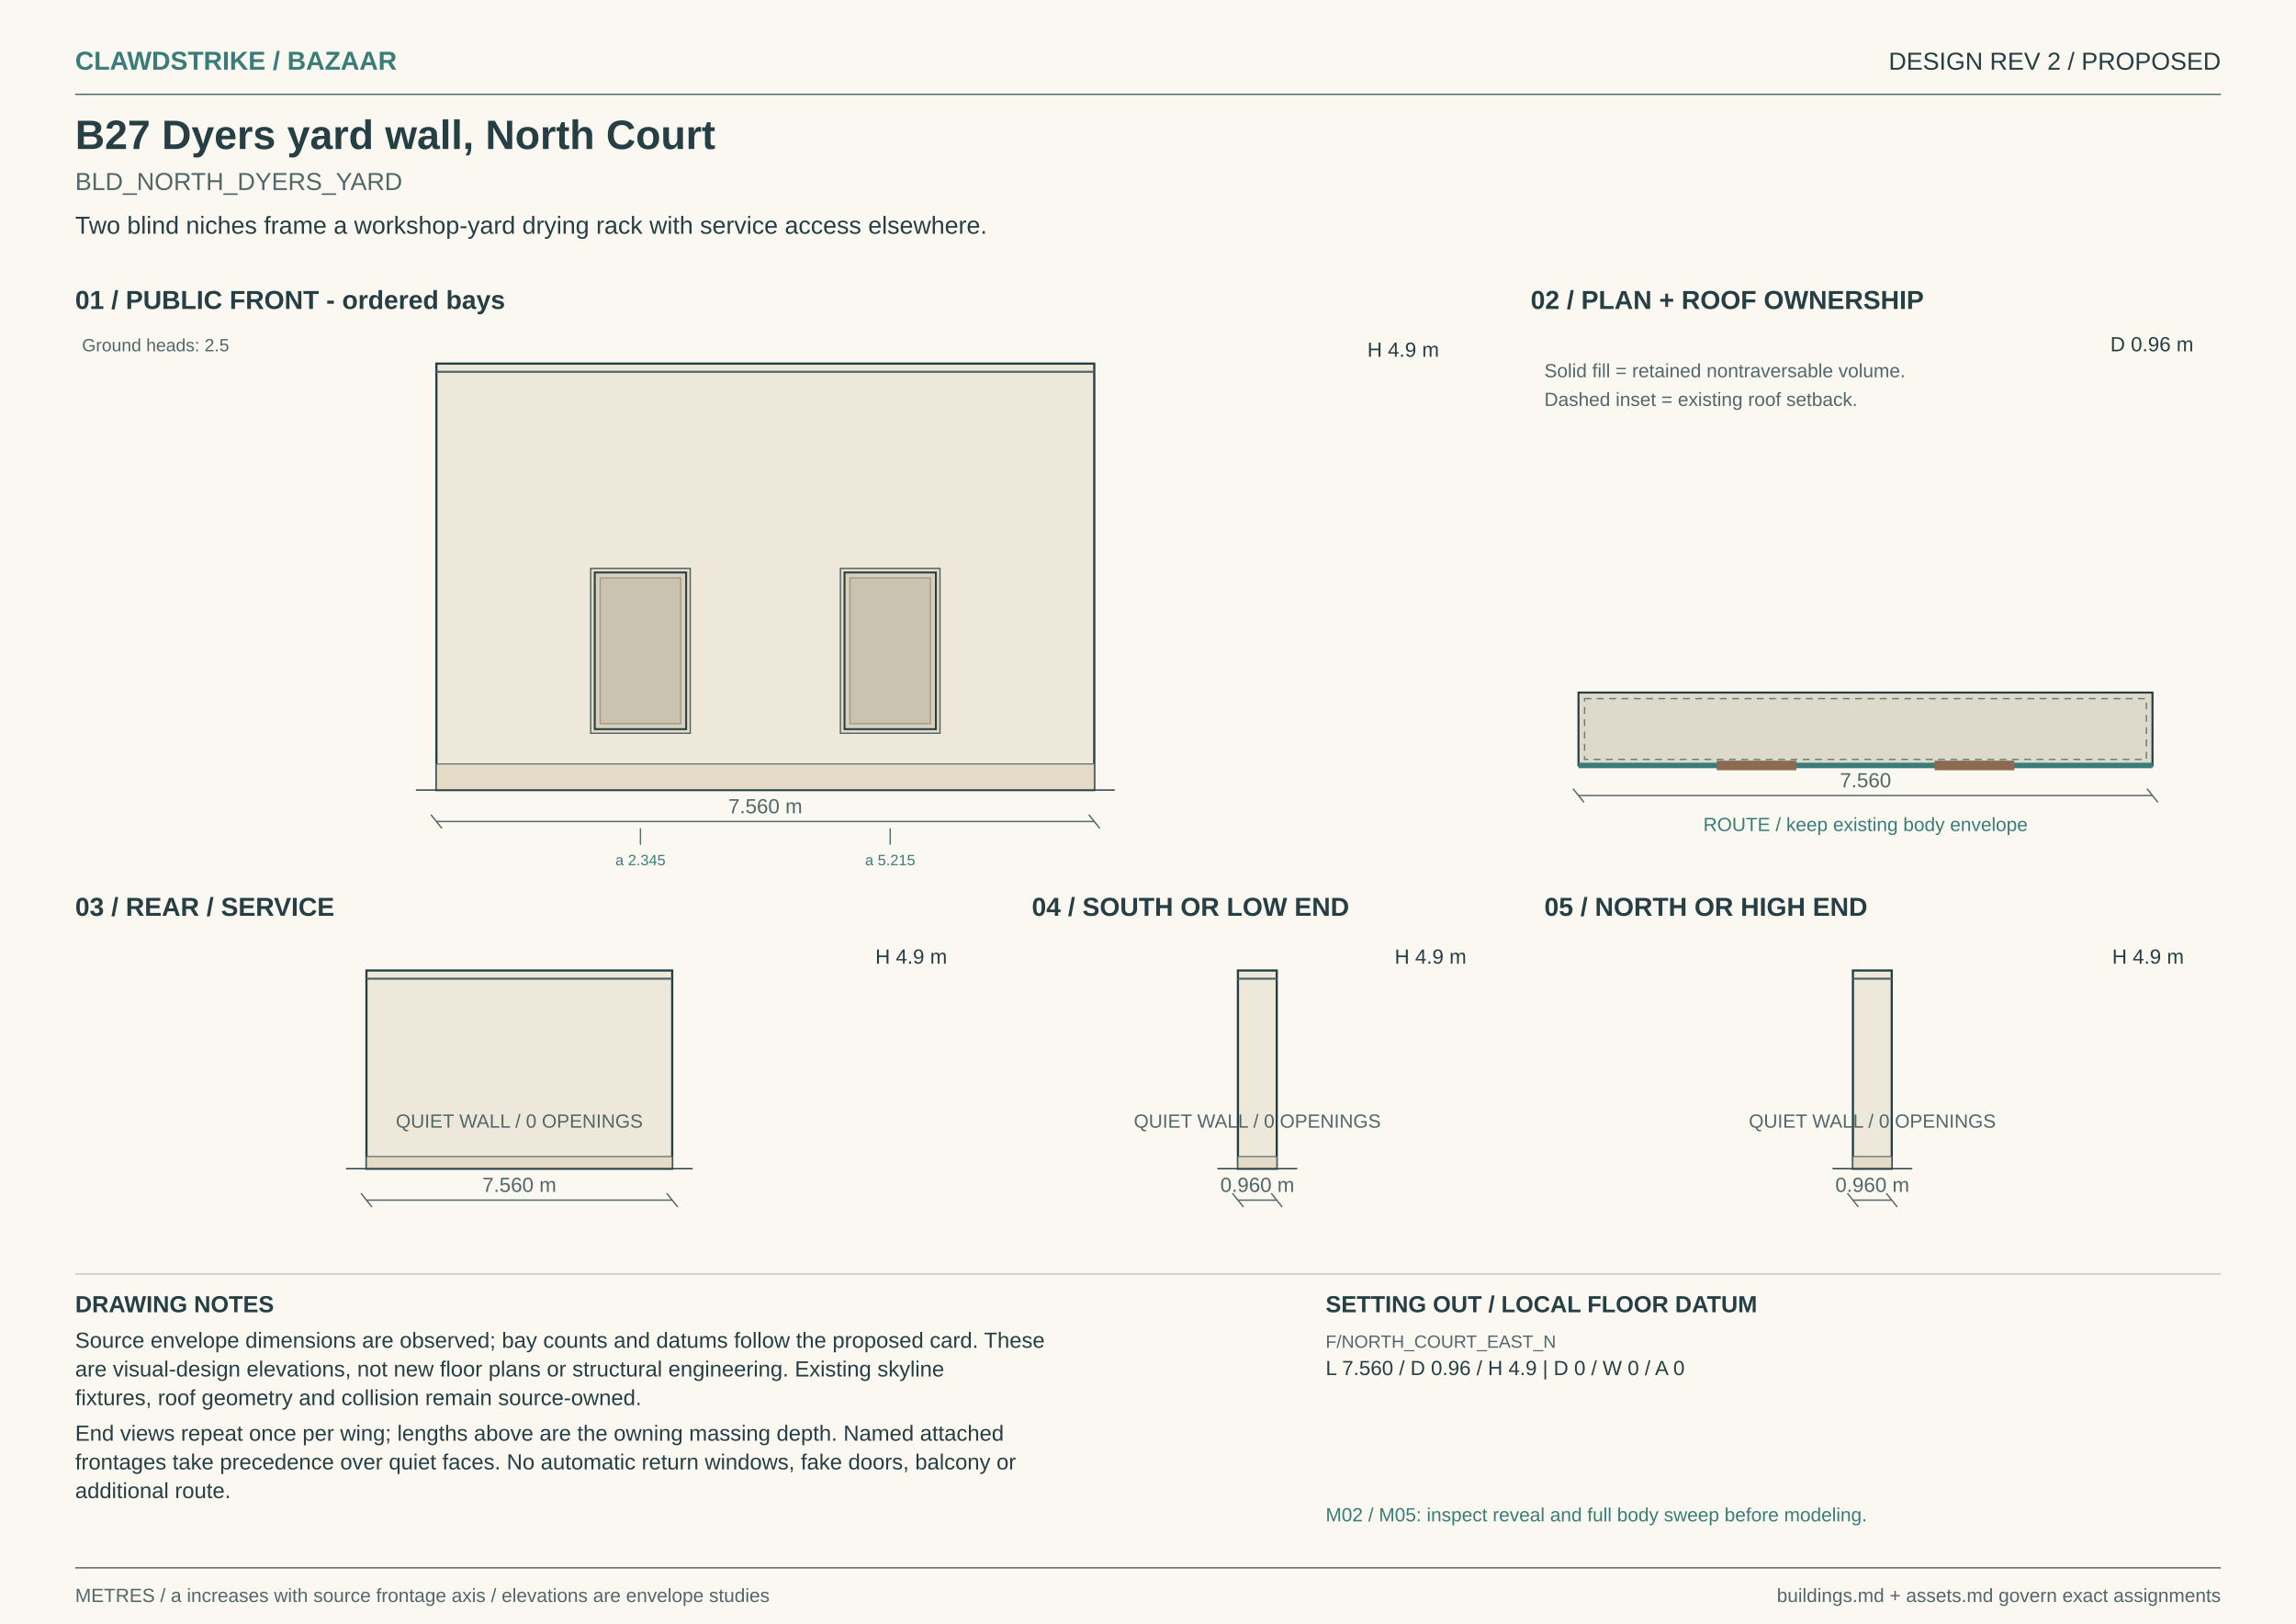
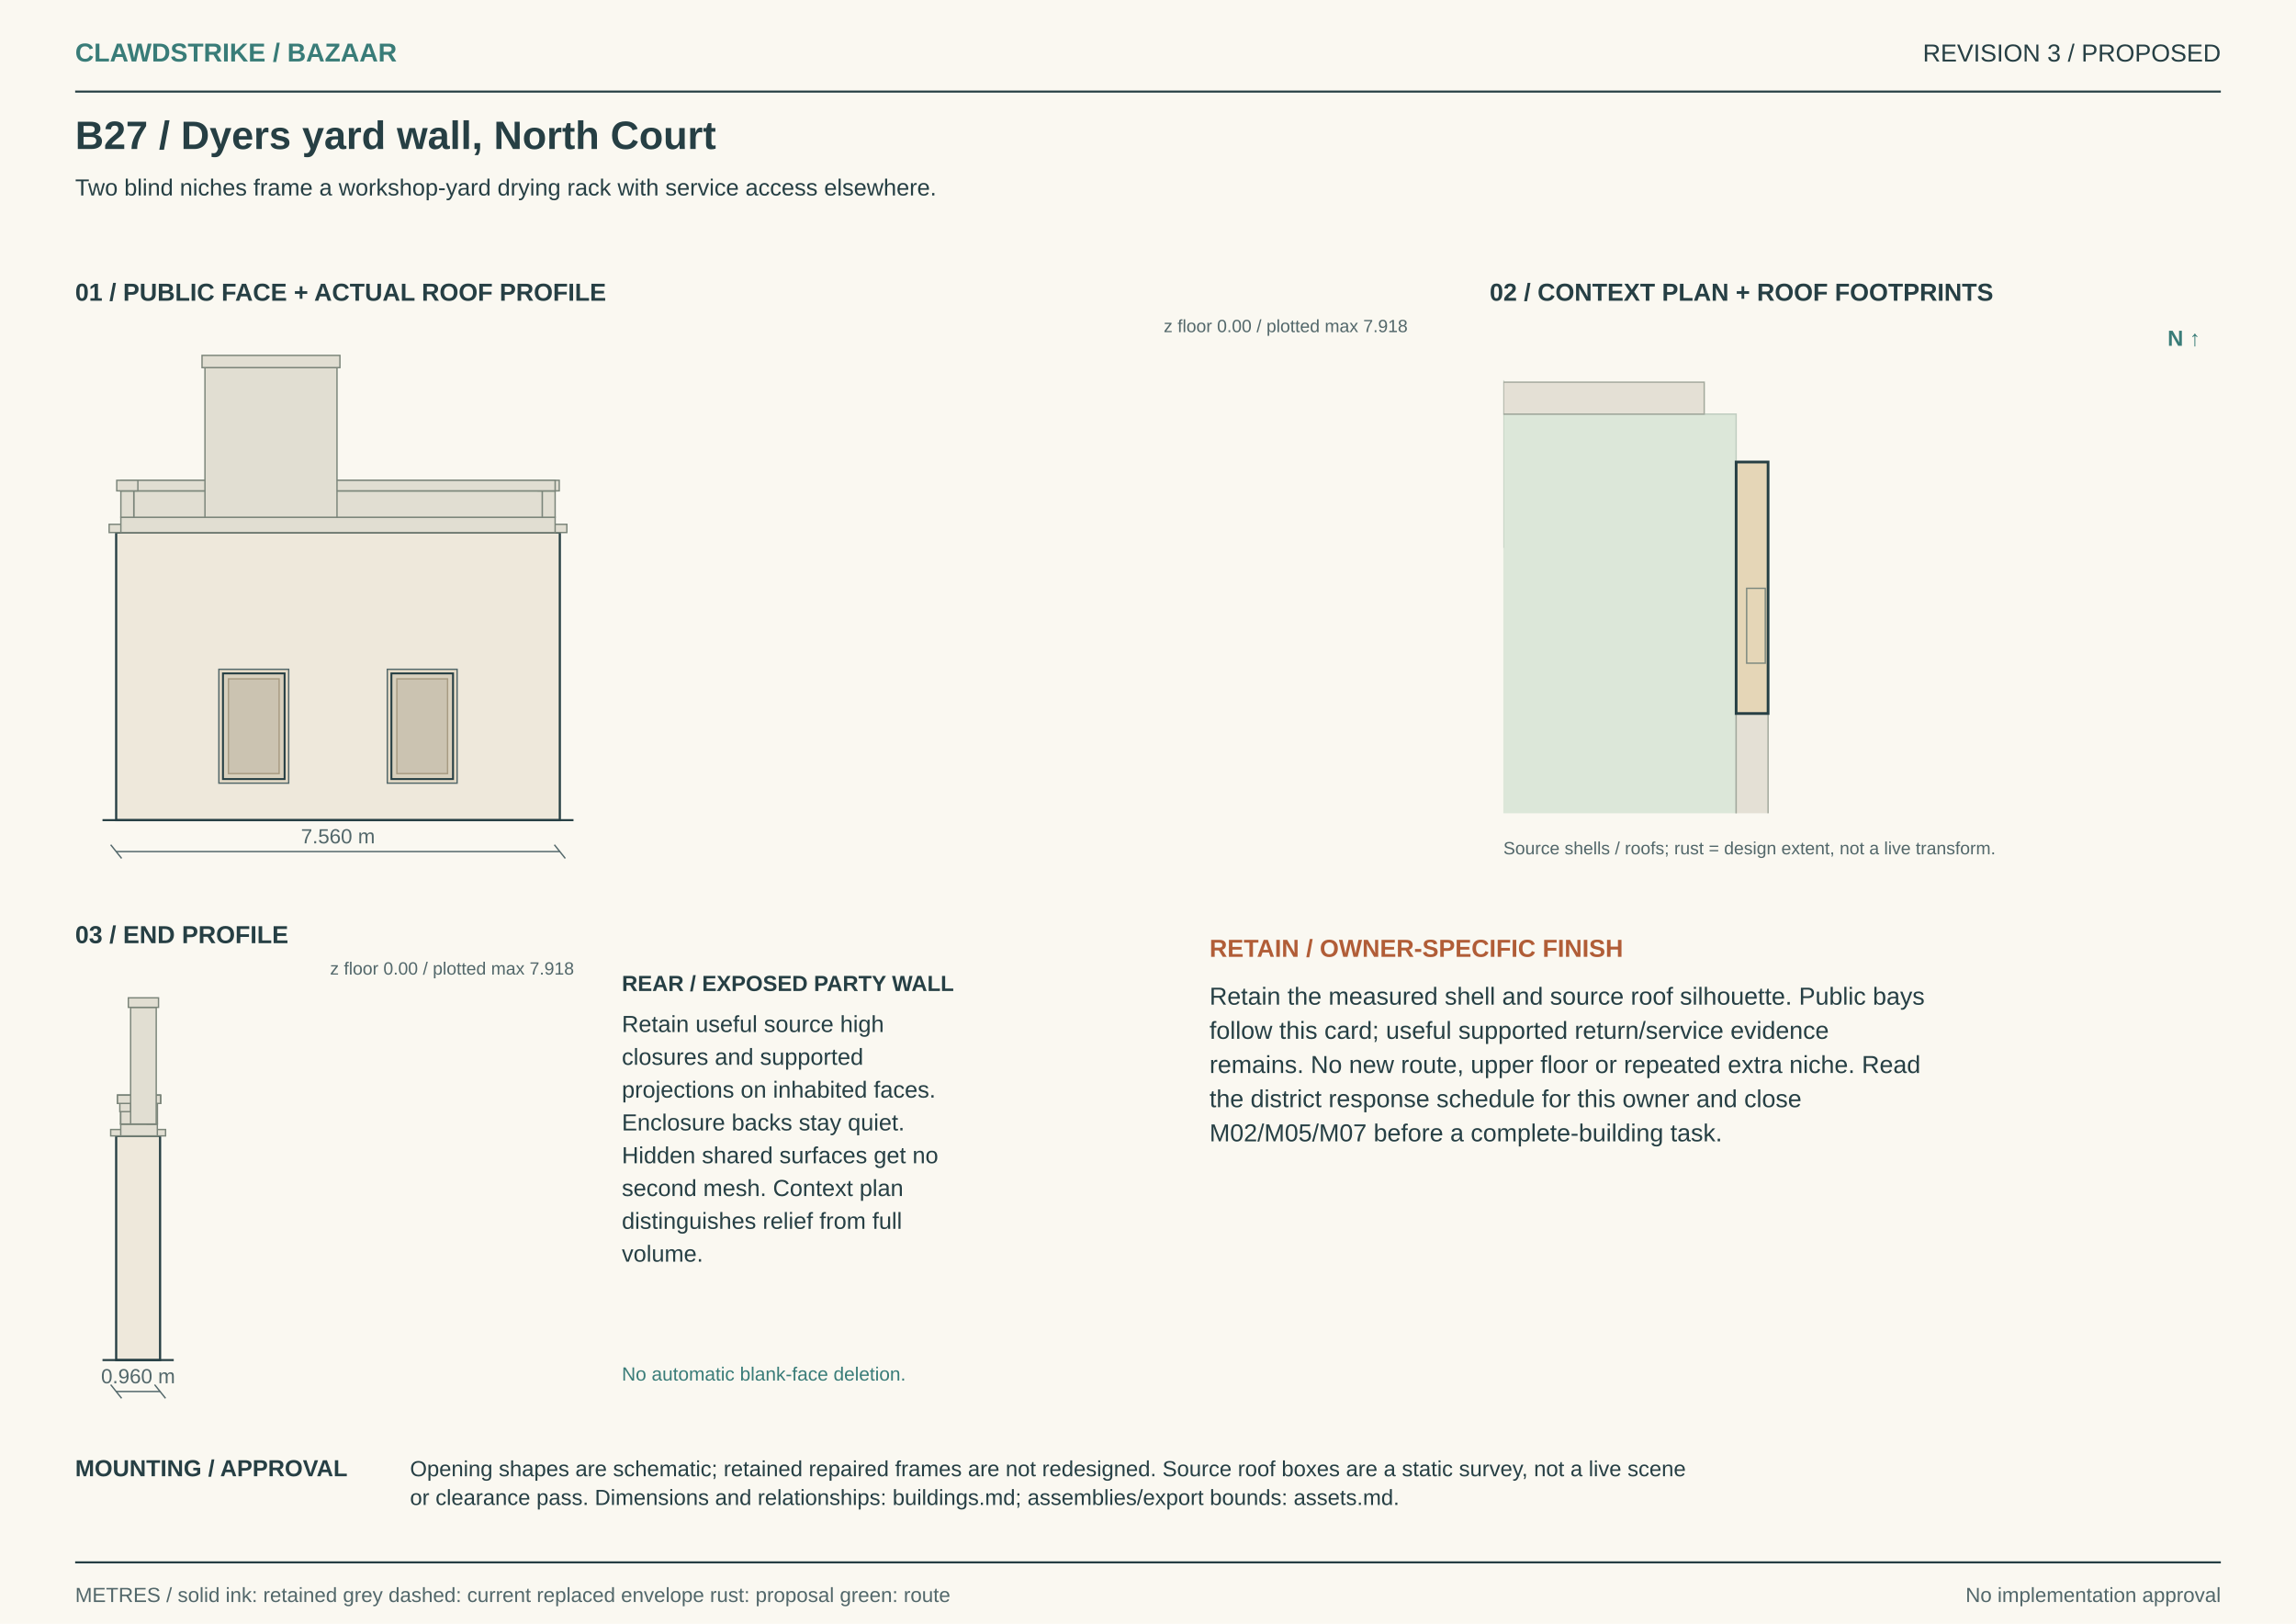
<svg xmlns="http://www.w3.org/2000/svg" width="1680" height="1188" viewBox="0 0 1680 1188">
  <rect x="0" y="0" width="1680" height="1188" fill="#faf8f1" stroke="none" stroke-width="1" />
-   <text x="55.00" y="51.00" font-family="Arial,sans-serif" font-size="19" fill="#397c78" font-weight="bold" text-anchor="start">CLAWDSTRIKE / BAZAAR</text>
-   <text x="1625.00" y="51.00" font-family="Arial,sans-serif" font-size="18" fill="#263f44" font-weight="normal" text-anchor="end">DESIGN REV 2 / PROPOSED</text>
-   <line x1="55" y1="69" x2="1625" y2="69" stroke="#52676a" stroke-width="1" />
-   <text x="55.00" y="109.00" font-family="Arial,sans-serif" font-size="30" fill="#263f44" font-weight="bold" text-anchor="start">B27  Dyers yard wall, North Court</text>
-   <text x="55.00" y="139.00" font-family="Arial,sans-serif" font-size="18" fill="#52676a" font-weight="normal" text-anchor="start">BLD_NORTH_DYERS_YARD</text>
-   <text x="55.00" y="171.00" font-family="Arial,sans-serif" font-size="18" fill="#263f44" font-weight="normal" text-anchor="start">Two blind niches frame a workshop-yard drying rack with service access elsewhere.</text>
-   <text x="55.00" y="226.00" font-family="Arial,sans-serif" font-size="19" fill="#263f44" font-weight="bold" text-anchor="start">01 / PUBLIC FRONT - ordered bays</text>
-   <rect x="319.314" y="266.0" width="481.371" height="312.0" fill="#eee8db" stroke="#263f44" stroke-width="1.6" />
-   <rect x="319.314" y="558.898" width="481.371" height="19.102" fill="#e4dac6" stroke="#52676a" stroke-width="0.8" />
-   <line x1="319.314" y1="272.0" x2="800.686" y2="272.0" stroke="#52676a" stroke-width="1.5" />
-   <rect x="432.2" y="415.816" width="72.857" height="120.612" fill="#e4dac6" stroke="#52676a" stroke-width="1" />
-   <rect x="435.2" y="418.816" width="66.857" height="114.612" fill="#d8d0bd" stroke="#263f44" stroke-width="1.4" />
-   <rect x="439.2" y="422.816" width="58.857" height="106.612" fill="#cbc3b1" stroke="#a79b82" stroke-width="1" />
-   <rect x="614.943" y="415.816" width="72.857" height="120.612" fill="#e4dac6" stroke="#52676a" stroke-width="1" />
-   <rect x="617.943" y="418.816" width="66.857" height="114.612" fill="#d8d0bd" stroke="#263f44" stroke-width="1.4" />
-   <rect x="621.943" y="422.816" width="58.857" height="106.612" fill="#cbc3b1" stroke="#a79b82" stroke-width="1" />
-   <line x1="468.629" y1="606" x2="468.629" y2="618" stroke="#397c78" stroke-width="1" />
-   <text x="468.63" y="633.00" font-family="Arial,sans-serif" font-size="11" fill="#397c78" font-weight="normal" text-anchor="middle">a 2.345</text>
-   <line x1="651.371" y1="606" x2="651.371" y2="618" stroke="#397c78" stroke-width="1" />
-   <text x="651.37" y="633.00" font-family="Arial,sans-serif" font-size="11" fill="#397c78" font-weight="normal" text-anchor="middle">a 5.215</text>
-   <line x1="319.314" y1="601" x2="800.686" y2="601" stroke="#52676a" stroke-width="1" />
-   <line x1="315.314" y1="596" x2="323.314" y2="606" stroke="#52676a" stroke-width="1" />
-   <line x1="796.686" y1="596" x2="804.686" y2="606" stroke="#52676a" stroke-width="1" />
-   <text x="560.00" y="595.00" font-family="Arial,sans-serif" font-size="15" fill="#52676a" font-weight="normal" text-anchor="middle">7.560 m</text>
-   <text x="60.00" y="257.00" font-family="Arial,sans-serif" font-size="13" fill="#52676a" font-weight="normal" text-anchor="start">Ground heads: 2.5</text>
-   <text x="1053.00" y="261.00" font-family="Arial,sans-serif" font-size="15" fill="#263f44" font-weight="normal" text-anchor="end">H 4.9 m</text>
-   <line x1="304.314" y1="578" x2="815.686" y2="578" stroke="#263f44" stroke-width="1" />
-   <text x="1120.00" y="226.00" font-family="Arial,sans-serif" font-size="19" fill="#263f44" font-weight="bold" text-anchor="start">02 / PLAN + ROOF OWNERSHIP</text>
-   <rect x="1155.0" y="506.667" width="420" height="53.333" fill="#dedacb" stroke="#263f44" stroke-width="1.5" />
-   <rect x="1159.444" y="511.111" width="411.111" height="44.444" fill="none" stroke="#6a7e75" stroke-dasharray="5 4" />
-   <line x1="1155.0" y1="560" x2="1575.0" y2="560" stroke="#397c78" stroke-width="4" />
-   <line x1="1256.111" y1="560" x2="1314.444" y2="560" stroke="#8d6950" stroke-width="7" />
-   <line x1="1415.556" y1="560" x2="1473.889" y2="560" stroke="#8d6950" stroke-width="7" />
-   <line x1="1155.0" y1="582" x2="1575.0" y2="582" stroke="#52676a" stroke-width="1" />
-   <line x1="1151.0" y1="577" x2="1159.0" y2="587" stroke="#52676a" stroke-width="1" />
-   <line x1="1571.0" y1="577" x2="1579.0" y2="587" stroke="#52676a" stroke-width="1" />
-   <text x="1365.00" y="576.00" font-family="Arial,sans-serif" font-size="15" fill="#52676a" font-weight="normal" text-anchor="middle">7.560</text>
-   <text x="1605.00" y="257.00" font-family="Arial,sans-serif" font-size="15" fill="#263f44" font-weight="normal" text-anchor="end">D 0.96 m</text>
-   <text x="1365.00" y="608.00" font-family="Arial,sans-serif" font-size="14" fill="#397c78" font-weight="normal" text-anchor="middle">ROUTE / keep existing body envelope</text>
-   <text x="1130.00" y="276.00" font-family="Arial,sans-serif" font-size="14" fill="#52676a" font-weight="normal" text-anchor="start">Solid fill = retained nontraversable volume.</text>
-   <text x="1130.00" y="297.00" font-family="Arial,sans-serif" font-size="14" fill="#52676a" font-weight="normal" text-anchor="start">Dashed inset = existing roof setback.</text>
-   <text x="55.00" y="670.00" font-family="Arial,sans-serif" font-size="19" fill="#263f44" font-weight="bold" text-anchor="start">03 / REAR / SERVICE</text>
-   <rect x="268.143" y="710.0" width="223.714" height="145.0" fill="#eee8db" stroke="#263f44" stroke-width="1.6" />
-   <rect x="268.143" y="846.122" width="223.714" height="8.878" fill="#e4dac6" stroke="#52676a" stroke-width="0.8" />
-   <line x1="268.143" y1="716.0" x2="491.857" y2="716.0" stroke="#52676a" stroke-width="1.5" />
-   <line x1="268.143" y1="878" x2="491.857" y2="878" stroke="#52676a" stroke-width="1" />
-   <line x1="264.143" y1="873" x2="272.143" y2="883" stroke="#52676a" stroke-width="1" />
-   <line x1="487.857" y1="873" x2="495.857" y2="883" stroke="#52676a" stroke-width="1" />
-   <text x="380.00" y="872.00" font-family="Arial,sans-serif" font-size="15" fill="#52676a" font-weight="normal" text-anchor="middle">7.560 m</text>
-   <text x="693.00" y="705.00" font-family="Arial,sans-serif" font-size="15" fill="#263f44" font-weight="normal" text-anchor="end">H 4.9 m</text>
-   <line x1="253.143" y1="855" x2="506.857" y2="855" stroke="#263f44" stroke-width="1" />
-   <text x="380.00" y="825.00" font-family="Arial,sans-serif" font-size="14" fill="#52676a" font-weight="normal" text-anchor="middle">QUIET WALL / 0 OPENINGS</text>
-   <text x="755.00" y="670.00" font-family="Arial,sans-serif" font-size="19" fill="#263f44" font-weight="bold" text-anchor="start">04 / SOUTH OR LOW END</text>
-   <rect x="905.796" y="710.0" width="28.408" height="145.0" fill="#eee8db" stroke="#263f44" stroke-width="1.6" />
-   <rect x="905.796" y="846.122" width="28.408" height="8.878" fill="#e4dac6" stroke="#52676a" stroke-width="0.8" />
-   <line x1="905.796" y1="716.0" x2="934.204" y2="716.0" stroke="#52676a" stroke-width="1.5" />
-   <line x1="905.796" y1="878" x2="934.204" y2="878" stroke="#52676a" stroke-width="1" />
-   <line x1="901.796" y1="873" x2="909.796" y2="883" stroke="#52676a" stroke-width="1" />
-   <line x1="930.204" y1="873" x2="938.204" y2="883" stroke="#52676a" stroke-width="1" />
-   <text x="920.00" y="872.00" font-family="Arial,sans-serif" font-size="15" fill="#52676a" font-weight="normal" text-anchor="middle">0.960 m</text>
-   <text x="1073.00" y="705.00" font-family="Arial,sans-serif" font-size="15" fill="#263f44" font-weight="normal" text-anchor="end">H 4.9 m</text>
-   <line x1="890.796" y1="855" x2="949.204" y2="855" stroke="#263f44" stroke-width="1" />
-   <text x="920.00" y="825.00" font-family="Arial,sans-serif" font-size="14" fill="#52676a" font-weight="normal" text-anchor="middle">QUIET WALL / 0 OPENINGS</text>
-   <text x="1130.00" y="670.00" font-family="Arial,sans-serif" font-size="19" fill="#263f44" font-weight="bold" text-anchor="start">05 / NORTH OR HIGH END</text>
-   <rect x="1355.796" y="710.0" width="28.408" height="145.0" fill="#eee8db" stroke="#263f44" stroke-width="1.6" />
-   <rect x="1355.796" y="846.122" width="28.408" height="8.878" fill="#e4dac6" stroke="#52676a" stroke-width="0.8" />
-   <line x1="1355.796" y1="716.0" x2="1384.204" y2="716.0" stroke="#52676a" stroke-width="1.5" />
-   <line x1="1355.796" y1="878" x2="1384.204" y2="878" stroke="#52676a" stroke-width="1" />
-   <line x1="1351.796" y1="873" x2="1359.796" y2="883" stroke="#52676a" stroke-width="1" />
-   <line x1="1380.204" y1="873" x2="1388.204" y2="883" stroke="#52676a" stroke-width="1" />
-   <text x="1370.00" y="872.00" font-family="Arial,sans-serif" font-size="15" fill="#52676a" font-weight="normal" text-anchor="middle">0.960 m</text>
-   <text x="1598.00" y="705.00" font-family="Arial,sans-serif" font-size="15" fill="#263f44" font-weight="normal" text-anchor="end">H 4.9 m</text>
-   <line x1="1340.796" y1="855" x2="1399.204" y2="855" stroke="#263f44" stroke-width="1" />
-   <text x="1370.00" y="825.00" font-family="Arial,sans-serif" font-size="14" fill="#52676a" font-weight="normal" text-anchor="middle">QUIET WALL / 0 OPENINGS</text>
-   <line x1="55" y1="932" x2="1625" y2="932" stroke="#bec7bd" stroke-width="1" />
-   <text x="55.00" y="960.00" font-family="Arial,sans-serif" font-size="17" fill="#263f44" font-weight="bold" text-anchor="start">DRAWING NOTES</text>
-   <text x="55.00" y="986.00" font-family="Arial,sans-serif" font-size="16" fill="#263f44" font-weight="normal" text-anchor="start">Source envelope dimensions are observed; bay counts and datums follow the proposed card. These</text>
-   <text x="55.00" y="1007.00" font-family="Arial,sans-serif" font-size="16" fill="#263f44" font-weight="normal" text-anchor="start">are visual-design elevations, not new floor plans or structural engineering. Existing skyline</text>
-   <text x="55.00" y="1028.00" font-family="Arial,sans-serif" font-size="16" fill="#263f44" font-weight="normal" text-anchor="start">fixtures, roof geometry and collision remain source-owned.</text>
-   <text x="55.00" y="1054.00" font-family="Arial,sans-serif" font-size="16" fill="#263f44" font-weight="normal" text-anchor="start">End views repeat once per wing; lengths above are the owning massing depth. Named attached</text>
-   <text x="55.00" y="1075.00" font-family="Arial,sans-serif" font-size="16" fill="#263f44" font-weight="normal" text-anchor="start">frontages take precedence over quiet faces. No automatic return windows, fake doors, balcony or</text>
-   <text x="55.00" y="1096.00" font-family="Arial,sans-serif" font-size="16" fill="#263f44" font-weight="normal" text-anchor="start">additional route.</text>
-   <text x="970.00" y="960.00" font-family="Arial,sans-serif" font-size="17" fill="#263f44" font-weight="bold" text-anchor="start">SETTING OUT / LOCAL FLOOR DATUM</text>
-   <text x="970.00" y="986.00" font-family="Arial,sans-serif" font-size="13" fill="#52676a" font-weight="normal" text-anchor="start">F/NORTH_COURT_EAST_N</text>
-   <text x="970.00" y="1006.00" font-family="Arial,sans-serif" font-size="15" fill="#263f44" font-weight="normal" text-anchor="start">L 7.560 / D 0.96 / H 4.9  |  D 0 / W 0 / A 0</text>
-   <text x="970.00" y="1113.00" font-family="Arial,sans-serif" font-size="14" fill="#397c78" font-weight="normal" text-anchor="start">M02 / M05: inspect reveal and full body sweep before modeling.</text>
-   <line x1="55" y1="1147" x2="1625" y2="1147" stroke="#52676a" stroke-width="1" />
-   <text x="55.00" y="1172.00" font-family="Arial,sans-serif" font-size="14" fill="#52676a" font-weight="normal" text-anchor="start">METRES / a increases with source frontage axis / elevations are envelope studies</text>
-   <text x="1625.00" y="1172.00" font-family="Arial,sans-serif" font-size="14" fill="#52676a" font-weight="normal" text-anchor="end">buildings.md + assets.md govern exact assignments</text>
+   <text x="55.00" y="45.00" font-family="Arial,sans-serif" font-size="19" fill="#397c78" font-weight="bold" text-anchor="start">CLAWDSTRIKE / BAZAAR</text>
+   <text x="1625.00" y="45.00" font-family="Arial,sans-serif" font-size="18" fill="#263f44" font-weight="normal" text-anchor="end">REVISION 3 / PROPOSED</text>
+   <line x1="55" y1="67" x2="1625" y2="67" stroke="#263f44" stroke-width="1.5" />
+   <text x="55.00" y="109.00" font-family="Arial,sans-serif" font-size="29" fill="#263f44" font-weight="bold" text-anchor="start">B27 / Dyers yard wall, North Court</text>
+   <text x="55.00" y="143.00" font-family="Arial,sans-serif" font-size="17" fill="#263f44" font-weight="normal" text-anchor="start">Two blind niches frame a workshop-yard drying rack with service access elsewhere.</text>
+   <text x="55.00" y="220.00" font-family="Arial,sans-serif" font-size="18" fill="#263f44" font-weight="bold" text-anchor="start">01 / PUBLIC FACE + ACTUAL ROOF PROFILE</text>
+   <rect x="85.0" y="389.593" width="324.627" height="210.407" fill="#eee8db" stroke="#263f44" stroke-width="1.6" />
+   <rect x="79.847" y="383.582" width="334.933" height="6.012" fill="#e1ded2" stroke="#7b857a" stroke-width="1" />
+   <rect x="88.435" y="378.429" width="317.757" height="11.164" fill="#e1ded2" stroke="#7b857a" stroke-width="1" />
+   <rect x="97.882" y="359.106" width="298.863" height="19.323" fill="#e1ded2" stroke="#7b857a" stroke-width="1" />
+   <rect x="396.745" y="359.106" width="9.447" height="19.323" fill="#e1ded2" stroke="#7b857a" stroke-width="1" />
+   <rect x="97.882" y="359.106" width="298.863" height="19.323" fill="#e1ded2" stroke="#7b857a" stroke-width="1" />
+   <rect x="88.435" y="359.106" width="9.447" height="19.323" fill="#e1ded2" stroke="#7b857a" stroke-width="1" />
+   <rect x="176.858" y="359.106" width="50.841" height="7.729" fill="#e1ded2" stroke="#7b857a" stroke-width="1" />
+   <rect x="88.435" y="351.377" width="317.757" height="7.729" fill="#e1ded2" stroke="#7b857a" stroke-width="1" />
+   <rect x="393.74" y="351.377" width="15.458" height="7.729" fill="#e1ded2" stroke="#7b857a" stroke-width="1" />
+   <rect x="88.435" y="351.377" width="317.757" height="7.729" fill="#e1ded2" stroke="#7b857a" stroke-width="1" />
+   <rect x="85.429" y="351.377" width="15.458" height="7.729" fill="#e1ded2" stroke="#7b857a" stroke-width="1" />
+   <rect x="149.972" y="268.932" width="96.615" height="109.497" fill="#e1ded2" stroke="#7b857a" stroke-width="1" />
+   <rect x="147.825" y="260.0" width="100.909" height="8.932" fill="#e1ded2" stroke="#7b857a" stroke-width="1" />
+   <rect x="160.151" y="489.65" width="51.087" height="83.292" fill="#e4dac6" stroke="#52676a" stroke-width="1" />
+   <rect x="163.151" y="492.65" width="45.087" height="77.292" fill="#d8d0bd" stroke="#263f44" stroke-width="1.4" />
+   <rect x="167.151" y="496.65" width="37.087" height="69.292" fill="#cbc3b1" stroke="#a79b82" stroke-width="1" />
+   <rect x="283.389" y="489.65" width="51.087" height="83.292" fill="#e4dac6" stroke="#52676a" stroke-width="1" />
+   <rect x="286.389" y="492.65" width="45.087" height="77.292" fill="#d8d0bd" stroke="#263f44" stroke-width="1.4" />
+   <rect x="290.389" y="496.65" width="37.087" height="69.292" fill="#cbc3b1" stroke="#a79b82" stroke-width="1" />
+   <line x1="85.0" y1="623" x2="409.627" y2="623" stroke="#52676a" stroke-width="1" />
+   <line x1="81.0" y1="618" x2="89.0" y2="628" stroke="#52676a" stroke-width="1" />
+   <line x1="405.627" y1="618" x2="413.627" y2="628" stroke="#52676a" stroke-width="1" />
+   <text x="247.31" y="617.00" font-family="Arial,sans-serif" font-size="15" fill="#52676a" font-weight="normal" text-anchor="middle">7.560 m</text>
+   <line x1="75" y1="600" x2="419.627" y2="600" stroke="#263f44" stroke-width="1.5" />
+   <text x="1030.00" y="243.00" font-family="Arial,sans-serif" font-size="13" fill="#52676a" font-weight="normal" text-anchor="end">z floor 0.00 / plotted max 7.918</text>
+   <text x="1090.00" y="220.00" font-family="Arial,sans-serif" font-size="18" fill="#263f44" font-weight="bold" text-anchor="start">02 / CONTEXT PLAN + ROOF FOOTPRINTS</text>
+   <defs>
+     <clipPath id="clipBLD_NORTH_DYERS_YARD">
+       <rect x="1100" y="265" width="364.071" height="330.0" />
+     </clipPath>
+   </defs>
+   <g clip-path="url(#clipBLD_NORTH_DYERS_YARD)">
+     <rect x="394.248" y="1909.159" width="535.398" height="340.708" fill="#dce7d9" stroke="#c0cdc0" stroke-width="1" />
+     <rect x="491.593" y="1471.106" width="292.035" height="438.053" fill="#dce7d9" stroke="#c0cdc0" stroke-width="1" />
+     <rect x="467.257" y="1081.726" width="389.381" height="389.381" fill="#dce7d9" stroke="#c0cdc0" stroke-width="1" />
+     <rect x="564.602" y="692.345" width="267.699" height="389.381" fill="#dce7d9" stroke="#c0cdc0" stroke-width="1" />
+     <rect x="491.593" y="351.637" width="316.372" height="340.708" fill="#dce7d9" stroke="#c0cdc0" stroke-width="1" />
+     <rect x="394.248" y="10.929" width="535.398" height="340.708" fill="#dce7d9" stroke="#c0cdc0" stroke-width="1" />
+     <rect x="53.54" y="1519.779" width="170.354" height="486.726" fill="#dce7d9" stroke="#c0cdc0" stroke-width="1" />
+     <rect x="53.54" y="1081.726" width="292.035" height="438.053" fill="#dce7d9" stroke="#c0cdc0" stroke-width="1" />
+     <rect x="53.54" y="302.965" width="170.354" height="778.761" fill="#dce7d9" stroke="#c0cdc0" stroke-width="1" />
+     <rect x="248.23" y="887.035" width="194.69" height="194.69" fill="#dce7d9" stroke="#c0cdc0" stroke-width="1" />
+     <rect x="248.23" y="643.673" width="194.69" height="243.363" fill="#dce7d9" stroke="#c0cdc0" stroke-width="1" />
+     <rect x="248.23" y="497.655" width="194.69" height="146.018" fill="#dce7d9" stroke="#c0cdc0" stroke-width="1" />
+     <rect x="248.23" y="388.142" width="194.69" height="109.513" fill="#dce7d9" stroke="#c0cdc0" stroke-width="1" />
+     <rect x="1100.0" y="1471.106" width="170.354" height="535.398" fill="#dce7d9" stroke="#c0cdc0" stroke-width="1" />
+     <rect x="978.319" y="1081.726" width="292.035" height="389.381" fill="#dce7d9" stroke="#c0cdc0" stroke-width="1" />
+     <rect x="1100.0" y="741.018" width="170.354" height="340.708" fill="#dce7d9" stroke="#c0cdc0" stroke-width="1" />
+     <rect x="978.319" y="302.965" width="292.035" height="438.053" fill="#dce7d9" stroke="#c0cdc0" stroke-width="1" />
+     <rect x="345.575" y="1252.08" width="121.681" height="121.681" fill="#dce7d9" stroke="#c0cdc0" stroke-width="1" />
+     <rect x="856.637" y="1179.071" width="121.681" height="121.681" fill="#dce7d9" stroke="#c0cdc0" stroke-width="1" />
+     <rect x="442.92" y="388.142" width="48.673" height="109.513" fill="#dce7d9" stroke="#c0cdc0" stroke-width="1" />
+     <rect x="807.965" y="497.655" width="170.354" height="121.681" fill="#dce7d9" stroke="#c0cdc0" stroke-width="1" />
+     <rect x="223.894" y="1933.496" width="170.354" height="121.681" fill="#dce7d9" stroke="#c0cdc0" stroke-width="1" />
+     <rect x="929.646" y="1933.496" width="170.354" height="121.681" fill="#dce7d9" stroke="#c0cdc0" stroke-width="1" />
+     <rect x="223.894" y="278.628" width="170.354" height="121.681" fill="#dce7d9" stroke="#c0cdc0" stroke-width="1" />
+     <rect x="929.646" y="278.628" width="170.354" height="121.681" fill="#dce7d9" stroke="#c0cdc0" stroke-width="1" />
+     <rect x="345.575" y="1094.867" width="23.363" height="144.558" fill="#e4e0d5" stroke="#a2a89c" stroke-width="1" />
+     <rect x="345.575" y="1388.363" width="23.363" height="118.274" fill="#e4e0d5" stroke="#a2a89c" stroke-width="1" />
+     <rect x="-48.673" y="1116.77" width="102.212" height="367.965" fill="#e4e0d5" stroke="#a2a89c" stroke-width="1" />
+     <rect x="1270.354" y="1112.876" width="102.212" height="327.08" fill="#e4e0d5" stroke="#a2a89c" stroke-width="1" />
+     <rect x="987.08" y="1471.106" width="102.212" height="23.363" fill="#e4e0d5" stroke="#a2a89c" stroke-width="1" />
+     <rect x="861.504" y="1300.752" width="116.814" height="139.204" fill="#e4e0d5" stroke="#a2a89c" stroke-width="1" />
+     <rect x="861.504" y="1112.876" width="116.814" height="66.195" fill="#e4e0d5" stroke="#a2a89c" stroke-width="1" />
+     <rect x="1270.354" y="1513.938" width="23.363" height="449.735" fill="#e4e0d5" stroke="#a2a89c" stroke-width="1" />
+     <rect x="997.788" y="1513.938" width="102.212" height="200.774" fill="#e4e0d5" stroke="#a2a89c" stroke-width="1" />
+     <rect x="983.186" y="1714.712" width="116.814" height="218.783" fill="#e4e0d5" stroke="#a2a89c" stroke-width="1" />
+     <rect x="856.637" y="1300.752" width="116.814" height="139.204" fill="#e4e0d5" stroke="#a2a89c" stroke-width="1" />
+     <rect x="856.637" y="1112.876" width="116.814" height="66.195" fill="#e4e0d5" stroke="#a2a89c" stroke-width="1" />
+     <rect x="335.841" y="1112.876" width="131.416" height="139.204" fill="#e4e0d5" stroke="#a2a89c" stroke-width="1" />
+     <rect x="335.841" y="1373.761" width="131.416" height="66.195" fill="#e4e0d5" stroke="#a2a89c" stroke-width="1" />
+     <rect x="943.274" y="255.265" width="143.097" height="23.363" fill="#e4e0d5" stroke="#a2a89c" stroke-width="1" />
+     <rect x="237.522" y="255.265" width="143.097" height="23.363" fill="#e4e0d5" stroke="#a2a89c" stroke-width="1" />
+     <rect x="1270.354" y="338.009" width="23.363" height="183.982" fill="#e4e0d5" stroke="#a2a89c" stroke-width="1" />
+     <rect x="1270.354" y="521.991" width="23.363" height="183.982" fill="#e4e0d5" stroke="#a2a89c" stroke-width="1" />
+     <rect x="1100.0" y="279.602" width="146.991" height="23.363" fill="#e4e0d5" stroke="#a2a89c" stroke-width="1" />
+     <rect x="987.08" y="741.018" width="102.212" height="23.363" fill="#e4e0d5" stroke="#a2a89c" stroke-width="1" />
+     <rect x="861.504" y="400.31" width="116.814" height="97.345" fill="#e4e0d5" stroke="#a2a89c" stroke-width="1" />
+     <rect x="861.504" y="619.336" width="116.814" height="86.637" fill="#e4e0d5" stroke="#a2a89c" stroke-width="1" />
+     <rect x="807.965" y="378.894" width="102.212" height="118.761" fill="#e4e0d5" stroke="#a2a89c" stroke-width="1" />
+     <rect x="807.965" y="619.336" width="102.212" height="45.752" fill="#e4e0d5" stroke="#a2a89c" stroke-width="1" />
+     <rect x="374.779" y="497.655" width="116.814" height="167.434" fill="#e4e0d5" stroke="#a2a89c" stroke-width="1" />
+     <rect x="223.894" y="627.708" width="23.363" height="226.619" fill="#e4e0d5" stroke="#a2a89c" stroke-width="1" />
+     <rect x="223.894" y="401.088" width="23.363" height="226.619" fill="#e4e0d5" stroke="#a2a89c" stroke-width="1" />
+     <rect x="223.894" y="854.327" width="23.363" height="226.619" fill="#e4e0d5" stroke="#a2a89c" stroke-width="1" />
+     <rect x="223.894" y="1534.381" width="23.363" height="384.513" fill="#e4e0d5" stroke="#a2a89c" stroke-width="1" />
+     <rect x="801.15" y="1885.796" width="112.434" height="23.363" fill="#e4e0d5" stroke="#a2a89c" stroke-width="1" />
+     <rect x="410.31" y="1885.796" width="64.248" height="23.363" fill="#e4e0d5" stroke="#a2a89c" stroke-width="1" />
+     <rect x="822.566" y="351.637" width="91.018" height="23.363" fill="#e4e0d5" stroke="#a2a89c" stroke-width="1" />
+     <rect x="410.31" y="351.637" width="64.248" height="23.363" fill="#e4e0d5" stroke="#a2a89c" stroke-width="1" />
+     <rect x="783.628" y="1506.15" width="102.212" height="367.965" fill="#e4e0d5" stroke="#a2a89c" stroke-width="1" />
+     <rect x="374.779" y="1506.15" width="116.814" height="367.965" fill="#e4e0d5" stroke="#a2a89c" stroke-width="1" />
+     <rect x="442.92" y="663.142" width="116.814" height="204.425" fill="#e4e0d5" stroke="#a2a89c" stroke-width="1" />
+     <rect x="832.301" y="723.496" width="102.212" height="327.08" fill="#e4e0d5" stroke="#a2a89c" stroke-width="1" />
+     <rect x="447.788" y="723.496" width="116.814" height="327.08" fill="#e4e0d5" stroke="#a2a89c" stroke-width="1" />
+     <rect x="1270.354" y="338.009" width="23.363" height="183.982" fill="#e5d6b7" stroke="#263f44" stroke-width="2" />
+     <rect x="1278.044" y="430.412" width="13.628" height="54.757" fill="none" stroke="#7d8980" stroke-width="1" />
+   </g>
+   <text x="1610.00" y="253.00" font-family="Arial,sans-serif" font-size="16" fill="#397c78" font-weight="bold" text-anchor="end">N ↑</text>
+   <text x="1100.00" y="625.00" font-family="Arial,sans-serif" font-size="13" fill="#52676a" font-weight="normal" text-anchor="start">Source shells / roofs; rust = design extent, not a live transform.</text>
+   <text x="55.00" y="690.00" font-family="Arial,sans-serif" font-size="18" fill="#263f44" font-weight="bold" text-anchor="start">03 / END PROFILE</text>
+   <rect x="85" y="831.007" width="32.129" height="163.993" fill="#eee8db" stroke="#263f44" stroke-width="1.6" />
+   <rect x="80.984" y="826.321" width="40.162" height="4.686" fill="#e1ded2" stroke="#7b857a" stroke-width="1" />
+   <rect x="88.347" y="822.305" width="26.774" height="8.702" fill="#e1ded2" stroke="#7b857a" stroke-width="1" />
+   <rect x="88.347" y="807.244" width="7.363" height="15.061" fill="#e1ded2" stroke="#7b857a" stroke-width="1" />
+   <rect x="88.347" y="807.244" width="26.774" height="15.061" fill="#e1ded2" stroke="#7b857a" stroke-width="1" />
+   <rect x="107.758" y="807.244" width="7.363" height="15.061" fill="#e1ded2" stroke="#7b857a" stroke-width="1" />
+   <rect x="88.347" y="807.244" width="26.774" height="15.061" fill="#e1ded2" stroke="#7b857a" stroke-width="1" />
+   <rect x="87.677" y="807.244" width="8.032" height="6.024" fill="#e1ded2" stroke="#7b857a" stroke-width="1" />
+   <rect x="86.004" y="801.22" width="12.048" height="6.024" fill="#e1ded2" stroke="#7b857a" stroke-width="1" />
+   <rect x="86.004" y="801.22" width="31.46" height="6.024" fill="#e1ded2" stroke="#7b857a" stroke-width="1" />
+   <rect x="105.416" y="801.22" width="12.048" height="6.024" fill="#e1ded2" stroke="#7b857a" stroke-width="1" />
+   <rect x="86.004" y="801.22" width="31.46" height="6.024" fill="#e1ded2" stroke="#7b857a" stroke-width="1" />
+   <rect x="95.576" y="736.961" width="18.742" height="85.344" fill="#e1ded2" stroke="#7b857a" stroke-width="1" />
+   <rect x="93.903" y="730.0" width="22.089" height="6.961" fill="#e1ded2" stroke="#7b857a" stroke-width="1" />
+   <line x1="85" y1="1018" x2="117.129" y2="1018" stroke="#52676a" stroke-width="1" />
+   <line x1="81" y1="1013" x2="89" y2="1023" stroke="#52676a" stroke-width="1" />
+   <line x1="113.129" y1="1013" x2="121.129" y2="1023" stroke="#52676a" stroke-width="1" />
+   <text x="101.06" y="1012.00" font-family="Arial,sans-serif" font-size="15" fill="#52676a" font-weight="normal" text-anchor="middle">0.960 m</text>
+   <line x1="75" y1="995" x2="127.129" y2="995" stroke="#263f44" stroke-width="1.5" />
+   <text x="420.00" y="713.00" font-family="Arial,sans-serif" font-size="13" fill="#52676a" font-weight="normal" text-anchor="end">z floor 0.00 / plotted max 7.918</text>
+   <text x="455.00" y="725.00" font-family="Arial,sans-serif" font-size="16" fill="#263f44" font-weight="bold" text-anchor="start">REAR / EXPOSED PARTY WALL</text>
+   <text x="455.00" y="755.00" font-family="Arial,sans-serif" font-size="17" fill="#263f44" font-weight="normal" text-anchor="start">Retain useful source high</text>
+   <text x="455.00" y="779.00" font-family="Arial,sans-serif" font-size="17" fill="#263f44" font-weight="normal" text-anchor="start">closures and supported</text>
+   <text x="455.00" y="803.00" font-family="Arial,sans-serif" font-size="17" fill="#263f44" font-weight="normal" text-anchor="start">projections on inhabited faces.</text>
+   <text x="455.00" y="827.00" font-family="Arial,sans-serif" font-size="17" fill="#263f44" font-weight="normal" text-anchor="start">Enclosure backs stay quiet.</text>
+   <text x="455.00" y="851.00" font-family="Arial,sans-serif" font-size="17" fill="#263f44" font-weight="normal" text-anchor="start">Hidden shared surfaces get no</text>
+   <text x="455.00" y="875.00" font-family="Arial,sans-serif" font-size="17" fill="#263f44" font-weight="normal" text-anchor="start">second mesh. Context plan</text>
+   <text x="455.00" y="899.00" font-family="Arial,sans-serif" font-size="17" fill="#263f44" font-weight="normal" text-anchor="start">distinguishes relief from full</text>
+   <text x="455.00" y="923.00" font-family="Arial,sans-serif" font-size="17" fill="#263f44" font-weight="normal" text-anchor="start">volume.</text>
+   <text x="455.00" y="1010.00" font-family="Arial,sans-serif" font-size="14" fill="#397c78" font-weight="normal" text-anchor="start">No automatic blank-face deletion.</text>
+   <text x="885.00" y="700.00" font-family="Arial,sans-serif" font-size="18" fill="#b15d37" font-weight="bold" text-anchor="start">RETAIN / OWNER-SPECIFIC FINISH</text>
+   <text x="885.00" y="735.00" font-family="Arial,sans-serif" font-size="18" fill="#263f44" font-weight="normal" text-anchor="start">Retain the measured shell and source roof silhouette. Public bays</text>
+   <text x="885.00" y="760.00" font-family="Arial,sans-serif" font-size="18" fill="#263f44" font-weight="normal" text-anchor="start">follow this card; useful supported return/service evidence</text>
+   <text x="885.00" y="785.00" font-family="Arial,sans-serif" font-size="18" fill="#263f44" font-weight="normal" text-anchor="start">remains. No new route, upper floor or repeated extra niche. Read</text>
+   <text x="885.00" y="810.00" font-family="Arial,sans-serif" font-size="18" fill="#263f44" font-weight="normal" text-anchor="start">the district response schedule for this owner and close</text>
+   <text x="885.00" y="835.00" font-family="Arial,sans-serif" font-size="18" fill="#263f44" font-weight="normal" text-anchor="start">M02/M05/M07 before a complete-building task.</text>
+   <text x="55.00" y="1080.00" font-family="Arial,sans-serif" font-size="17" fill="#263f44" font-weight="bold" text-anchor="start">MOUNTING / APPROVAL</text>
+   <text x="300.00" y="1080.00" font-family="Arial,sans-serif" font-size="16" fill="#263f44" font-weight="normal" text-anchor="start">Opening shapes are schematic; retained repaired frames are not redesigned. Source roof boxes are a static survey, not a live scene</text>
+   <text x="300.00" y="1101.00" font-family="Arial,sans-serif" font-size="16" fill="#263f44" font-weight="normal" text-anchor="start">or clearance pass. Dimensions and relationships: buildings.md; assemblies/export bounds: assets.md.</text>
+   <line x1="55" y1="1143" x2="1625" y2="1143" stroke="#263f44" stroke-width="1.5" />
+   <text x="55.00" y="1172.00" font-family="Arial,sans-serif" font-size="15" fill="#52676a" font-weight="normal" text-anchor="start">METRES / solid ink: retained   grey dashed: current replaced envelope   rust: proposal   green: route</text>
+   <text x="1625.00" y="1172.00" font-family="Arial,sans-serif" font-size="15" fill="#52676a" font-weight="normal" text-anchor="end">No implementation approval</text>
</svg>
